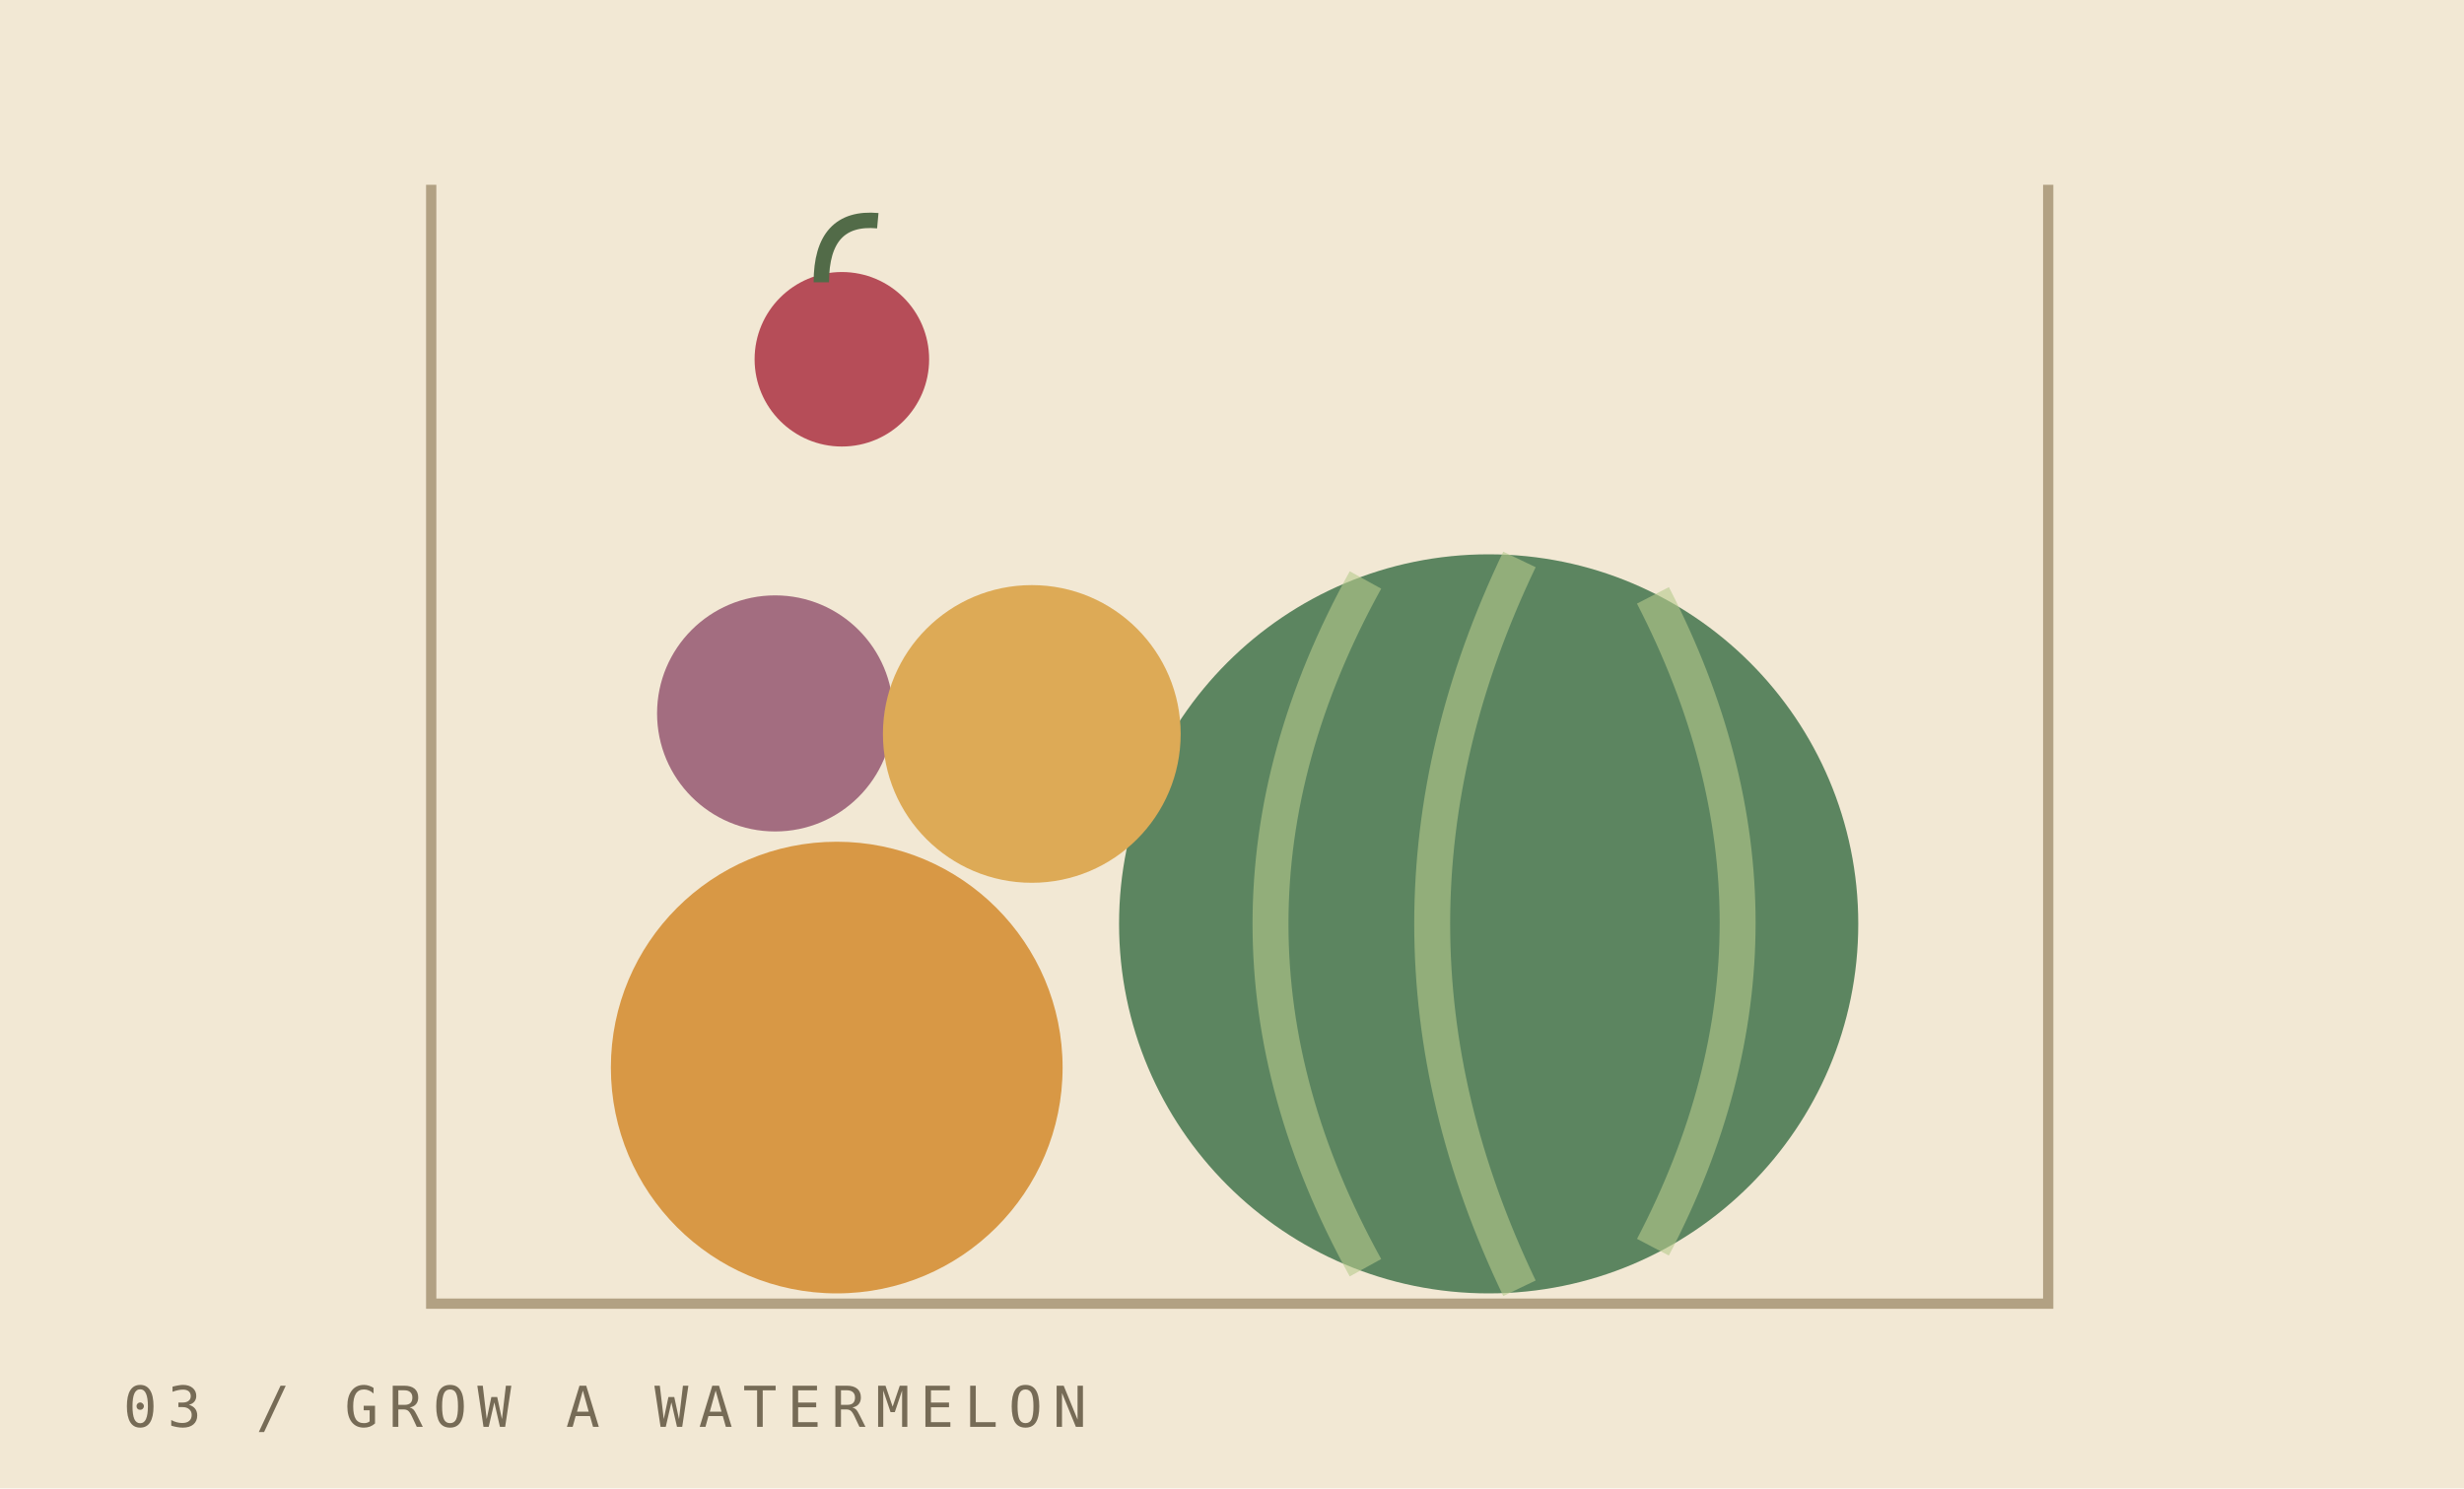
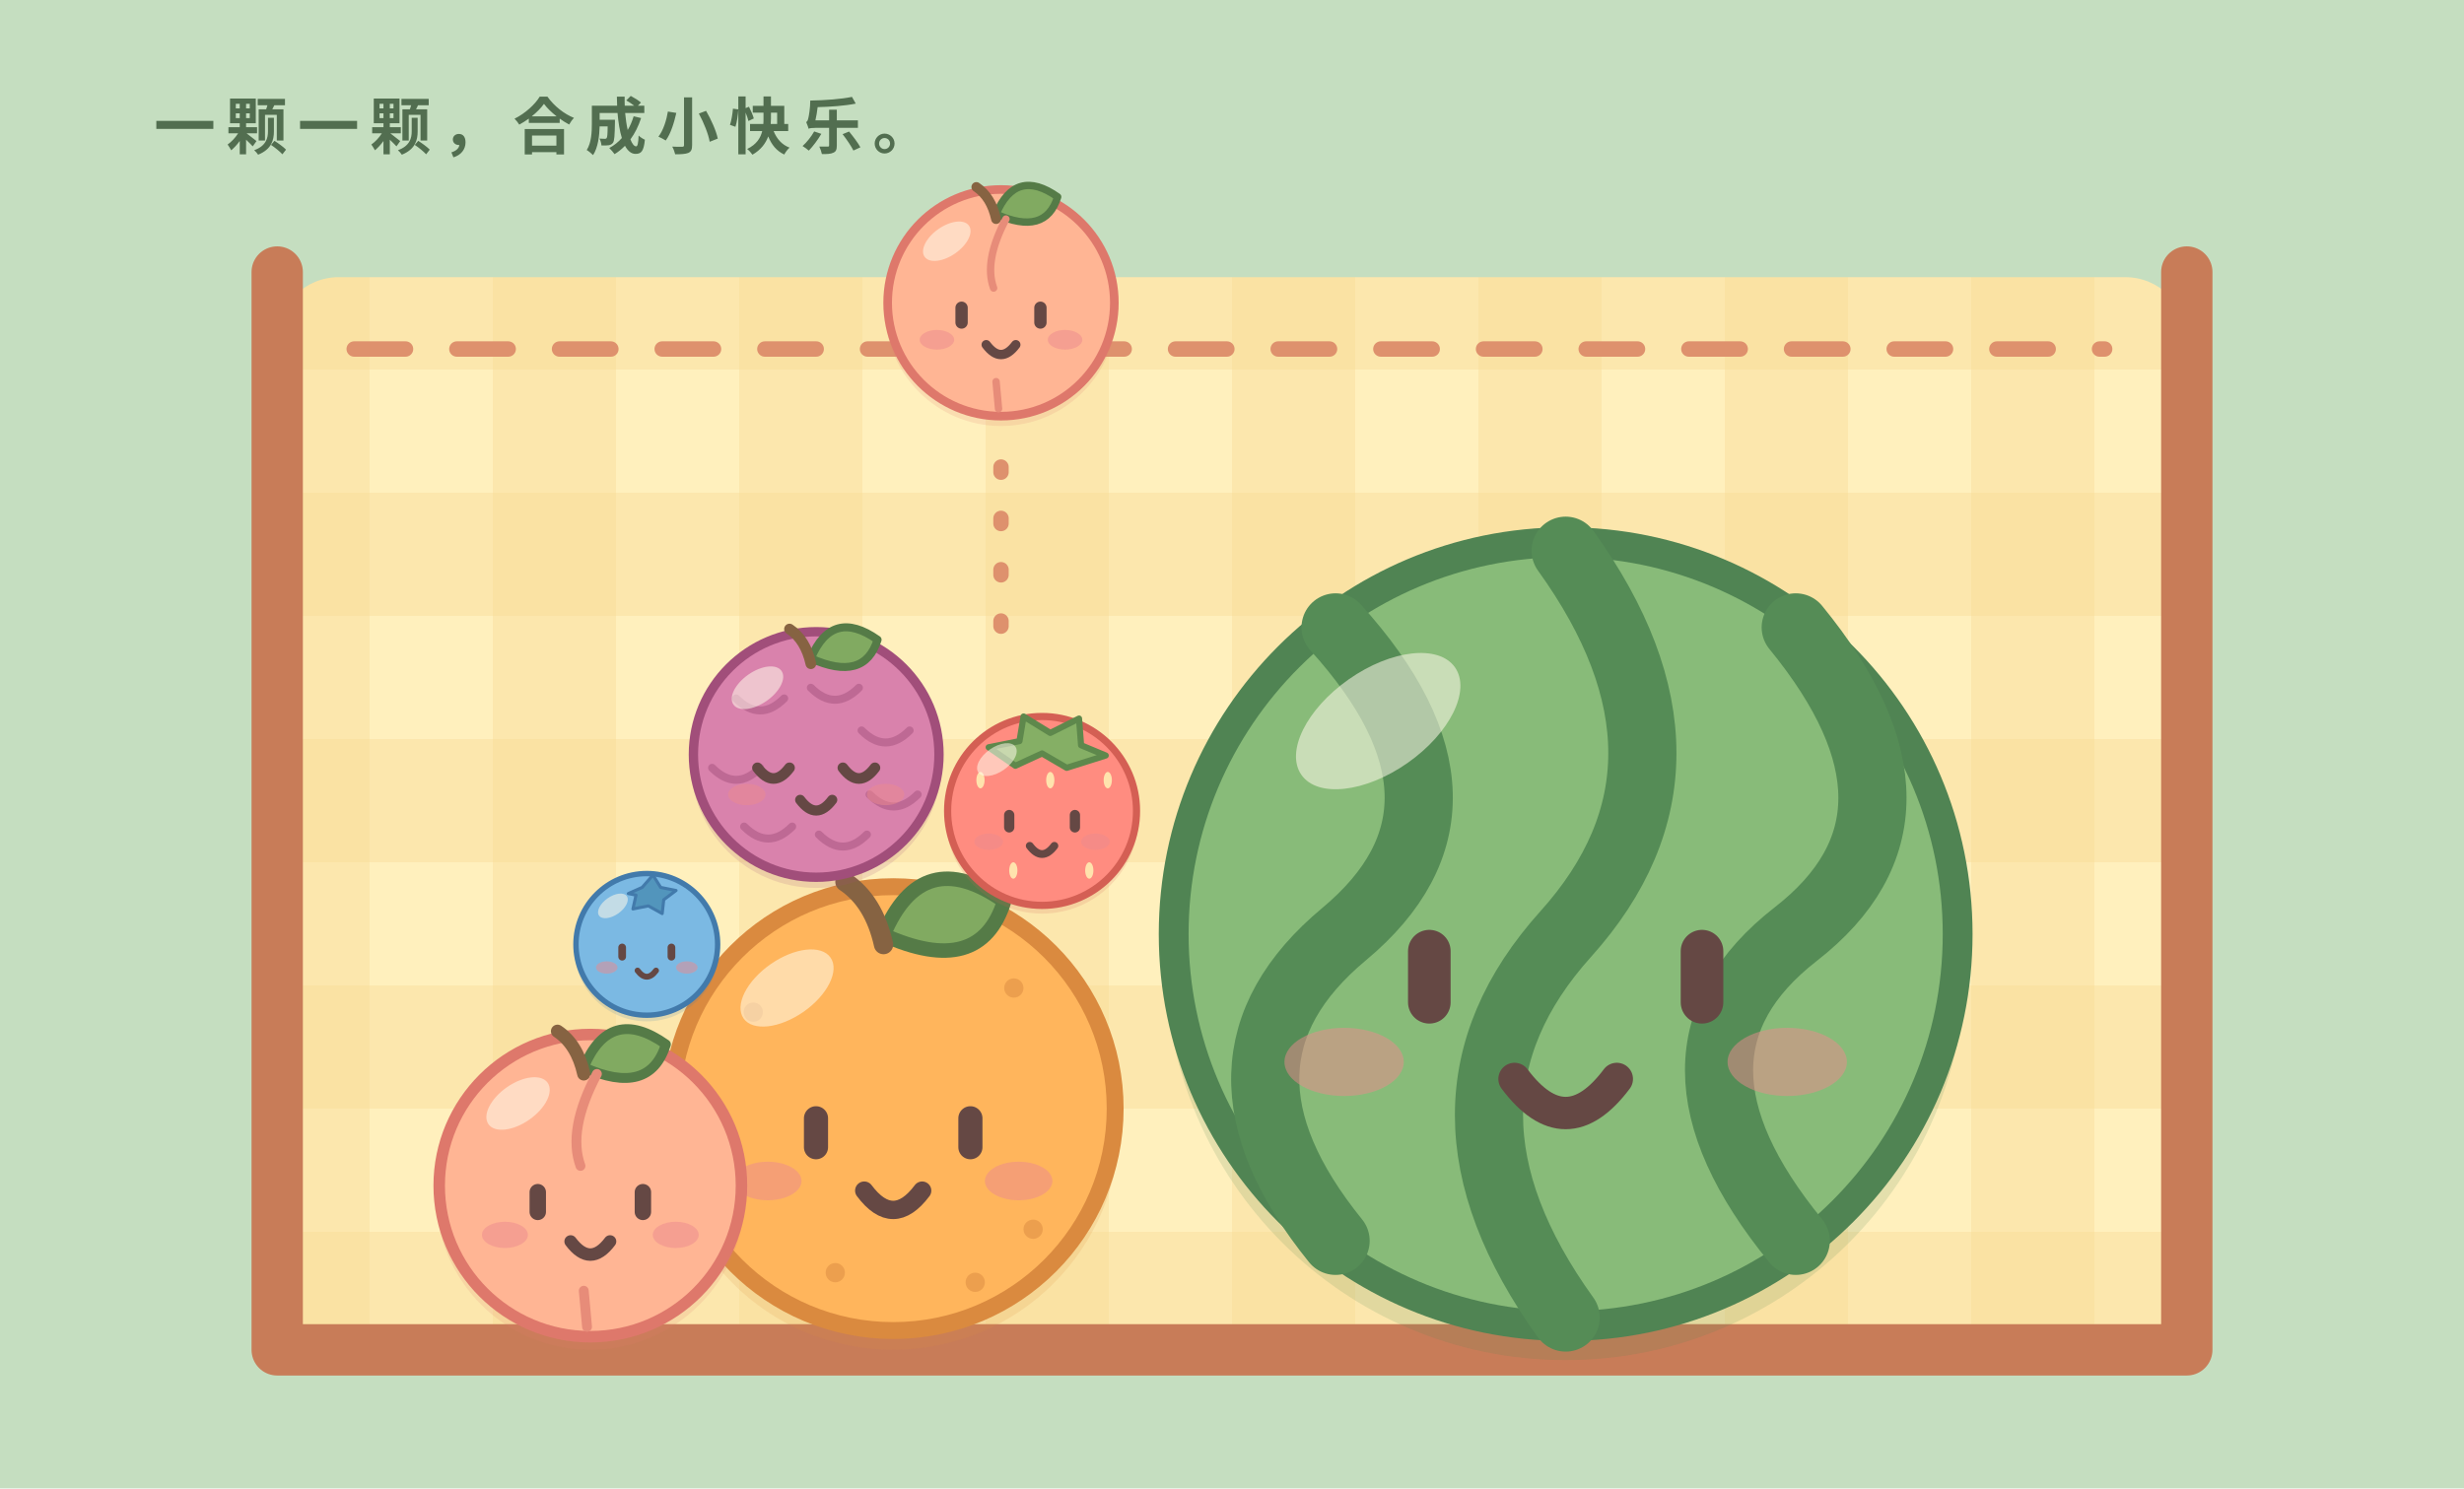
<svg xmlns="http://www.w3.org/2000/svg" viewBox="0 0 480 290">
-   <rect width="480" height="290" fill="#f2e8d4" />
-   <path d="M84 36V254H399V36" fill="none" stroke="#b2a183" stroke-width="2" />
-   <circle cx="290" cy="180" r="72" fill="#5c8560" />
-   <path d="M266 113Q229 180 266 247M296 109Q262 180 296 251M322 116Q355 180 322 243" fill="none" stroke="#b5c98c" stroke-width="7" opacity=".6" />
-   <circle cx="163" cy="208" r="44" fill="#d89845" />
-   <circle cx="151" cy="139" r="23" fill="#a36d80" />
-   <circle cx="201" cy="143" r="29" fill="#ddaa56" />
-   <circle cx="164" cy="70" r="17" fill="#b64d58" />
-   <path d="M160 55q0 -13 11 -12" fill="none" stroke="#526b48" stroke-width="3" />
-   <text x="24" y="278" font-family="monospace" font-size="11" letter-spacing="2" fill="#766b56">03 / GROW A WATERMELON</text>
+   <defs>
+     <g id="orchard-fruit-0">
+       <g stroke-linecap="round" stroke-linejoin="round">
+         <circle cy="3" r="47" fill="#427aab" opacity=".16" />
+         <circle r="46" fill="#7bb9e3" stroke="#427aab" stroke-width="3.5" />
+         <path d="m-12-33 9-4 7-8 5 8 10 2-8 6-1 9-9-5-10 2 2-9Z" fill="#5295bc" stroke="#427aab" stroke-width="2" />
+         <ellipse cx="-22" cy="-25" rx="11" ry="6" transform="rotate(-35 -22 -25)" fill="#fff9e9" opacity=".55" />
+         <g fill="#ec8a8d" opacity=".5">
+           <ellipse cx="-26" cy="15" rx="7" ry="4" />
+           <ellipse cx="26" cy="15" rx="7" ry="4" />
+         </g>
+         <g stroke="#654844">
+           <path d="M-16 2v6M16 2v6" stroke-width="5" />
+           <path d="M-6 17q6 8 12 0" fill="none" stroke-width="3.8" />
+         </g>
+       </g>
+     </g>
+     <g id="orchard-fruit-1">
+       <g stroke-linecap="round" stroke-linejoin="round">
+         <circle cy="3" r="47" fill="#d45f54" opacity=".16" />
+         <circle r="46" fill="#ff8c80" stroke="#d45f54" stroke-width="3.5" />
+         <path d="m-26-31 15-3 2-12 13 8 14-7 1 13 12 5-19 6-12-7-13 6Z" fill="#85af65" stroke="#5e884c" stroke-width="3" />
+         <ellipse cx="-30" cy="-15" rx="2" ry="4" fill="#ffe3ad" />
+         <ellipse cx="-14" cy="29" rx="2" ry="4" fill="#ffe3ad" />
+         <ellipse cx="4" cy="-15" rx="2" ry="4" fill="#ffe3ad" />
+         <ellipse cx="23" cy="29" rx="2" ry="4" fill="#ffe3ad" />
+         <ellipse cx="32" cy="-15" rx="2" ry="4" fill="#ffe3ad" />
+         <ellipse cx="-22" cy="-25" rx="11" ry="6" transform="rotate(-35 -22 -25)" fill="#fff9e9" opacity=".55" />
+         <g fill="#ec8a8d" opacity=".5">
+           <ellipse cx="-26" cy="15" rx="7" ry="4" />
+           <ellipse cx="26" cy="15" rx="7" ry="4" />
+         </g>
+         <g stroke="#654844">
+           <path d="M-16 2v6M16 2v6" stroke-width="5" />
+           <path d="M-6 17q6 8 12 0" fill="none" stroke-width="3.8" />
+         </g>
+       </g>
+     </g>
+     <g id="orchard-fruit-2">
+       <g stroke-linecap="round" stroke-linejoin="round">
+         <circle cy="3" r="47" fill="#a14e7a" opacity=".16" />
+         <circle r="46" fill="#d982ac" stroke="#a14e7a" stroke-width="3.5" />
+         <path d="M-30 -21q9 9 18 0" fill="none" stroke="#a14e7a" stroke-width="3" opacity=".48" />
+         <path d="M-2 -25q9 9 18 0" fill="none" stroke="#a14e7a" stroke-width="3" opacity=".48" />
+         <path d="M17 -9q9 9 18 0" fill="none" stroke="#a14e7a" stroke-width="3" opacity=".48" />
+         <path d="M-39 5q9 9 18 0" fill="none" stroke="#a14e7a" stroke-width="3" opacity=".48" />
+         <path d="M-27 27q9 9 18 0" fill="none" stroke="#a14e7a" stroke-width="3" opacity=".48" />
+         <path d="M1 30q9 9 18 0" fill="none" stroke="#a14e7a" stroke-width="3" opacity=".48" />
+         <path d="M20 15q9 9 18 0" fill="none" stroke="#a14e7a" stroke-width="3" opacity=".48" />
+         <path d="M-2-36Q6-55 23-43Q18-27-2-36" fill="#81aa61" stroke="#557b47" stroke-width="3" />
+         <path d="M-2-34Q-4-43-10-47" fill="none" stroke="#866342" stroke-width="4" />
+         <ellipse cx="-22" cy="-25" rx="11" ry="6" transform="rotate(-35 -22 -25)" fill="#fff9e9" opacity=".55" />
+         <g fill="#ec8a8d" opacity=".5">
+           <ellipse cx="-26" cy="15" rx="7" ry="4" />
+           <ellipse cx="26" cy="15" rx="7" ry="4" />
+         </g>
+         <g stroke="#654844">
+           <path d="M-22 5q6 8 12 0M10 5q6 8 12 0" fill="none" stroke-width="4" />
+           <path d="M-6 17q6 8 12 0" fill="none" stroke-width="3.8" />
+         </g>
+       </g>
+     </g>
+     <g id="orchard-fruit-3">
+       <g stroke-linecap="round" stroke-linejoin="round">
+         <circle cy="3" r="47" fill="#de786b" opacity=".16" />
+         <circle r="46" fill="#ffb594" stroke="#de786b" stroke-width="3.5" />
+         <path d="M-2-36Q6-55 23-43Q18-27-2-36" fill="#81aa61" stroke="#557b47" stroke-width="3" />
+         <path d="M-2-34Q-4-43-10-47" fill="none" stroke="#866342" stroke-width="4" />
+         <path d="M2-34Q-7-17-3-6M-2 32l1 11" fill="none" stroke="#e78c79" stroke-width="3" />
+         <ellipse cx="-22" cy="-25" rx="11" ry="6" transform="rotate(-35 -22 -25)" fill="#fff9e9" opacity=".55" />
+         <g fill="#ec8a8d" opacity=".5">
+           <ellipse cx="-26" cy="15" rx="7" ry="4" />
+           <ellipse cx="26" cy="15" rx="7" ry="4" />
+         </g>
+         <g stroke="#654844">
+           <path d="M-16 2v6M16 2v6" stroke-width="5" />
+           <path d="M-6 17q6 8 12 0" fill="none" stroke-width="3.8" />
+         </g>
+       </g>
+     </g>
+     <g id="orchard-fruit-4">
+       <g stroke-linecap="round" stroke-linejoin="round">
+         <circle cy="3" r="47" fill="#d9af42" opacity=".16" />
+         <circle r="46" fill="#f7d96b" stroke="#d9af42" stroke-width="3.5" />
+         <circle cx="-29" cy="-20" r="2" fill="#d9af42" opacity=".5" />
+         <circle cx="25" cy="-25" r="2" fill="#d9af42" opacity=".5" />
+         <circle cx="-33" cy="18" r="2" fill="#d9af42" opacity=".5" />
+         <circle cx="29" cy="25" r="2" fill="#d9af42" opacity=".5" />
+         <circle cx="-12" cy="34" r="2" fill="#d9af42" opacity=".5" />
+         <circle cx="17" cy="36" r="2" fill="#d9af42" opacity=".5" />
+         <ellipse cx="-22" cy="-25" rx="11" ry="6" transform="rotate(-35 -22 -25)" fill="#fff9e9" opacity=".55" />
+         <g fill="#ec8a8d" opacity=".5">
+           <ellipse cx="-26" cy="15" rx="7" ry="4" />
+           <ellipse cx="26" cy="15" rx="7" ry="4" />
+         </g>
+         <g stroke="#654844">
+           <path d="M-16 2v6M16 2v6" stroke-width="5" />
+           <path d="M-6 17q6 8 12 0" fill="none" stroke-width="3.8" />
+         </g>
+       </g>
+     </g>
+     <g id="orchard-fruit-5">
+       <g stroke-linecap="round" stroke-linejoin="round">
+         <circle cy="3" r="47" fill="#865d8b" opacity=".16" />
+         <circle r="46" fill="#b989b4" stroke="#865d8b" stroke-width="3.5" />
+         <path d="M-2-36Q6-55 23-43Q18-27-2-36" fill="#81aa61" stroke="#557b47" stroke-width="3" />
+         <path d="M-2-34Q-4-43-10-47" fill="none" stroke="#866342" stroke-width="4" />
+         <ellipse cx="-22" cy="-25" rx="11" ry="6" transform="rotate(-35 -22 -25)" fill="#fff9e9" opacity=".55" />
+         <g fill="#ec8a8d" opacity=".5">
+           <ellipse cx="-26" cy="15" rx="7" ry="4" />
+           <ellipse cx="26" cy="15" rx="7" ry="4" />
+         </g>
+         <g stroke="#654844">
+           <path d="M-16 2v6M16 2v6" stroke-width="5" />
+           <path d="M-6 17q6 8 12 0" fill="none" stroke-width="3.8" />
+         </g>
+       </g>
+     </g>
+     <g id="orchard-fruit-6">
+       <g stroke-linecap="round" stroke-linejoin="round">
+         <circle cy="3" r="47" fill="#da8a3f" opacity=".16" />
+         <circle r="46" fill="#ffb55c" stroke="#da8a3f" stroke-width="3.5" />
+         <path d="M-2-36Q6-55 23-43Q18-27-2-36" fill="#81aa61" stroke="#557b47" stroke-width="3" />
+         <path d="M-2-34Q-4-43-10-47" fill="none" stroke="#866342" stroke-width="4" />
+         <circle cx="-29" cy="-20" r="2" fill="#da8a3f" opacity=".5" />
+         <circle cx="25" cy="-25" r="2" fill="#da8a3f" opacity=".5" />
+         <circle cx="-33" cy="18" r="2" fill="#da8a3f" opacity=".5" />
+         <circle cx="29" cy="25" r="2" fill="#da8a3f" opacity=".5" />
+         <circle cx="-12" cy="34" r="2" fill="#da8a3f" opacity=".5" />
+         <circle cx="17" cy="36" r="2" fill="#da8a3f" opacity=".5" />
+         <ellipse cx="-22" cy="-25" rx="11" ry="6" transform="rotate(-35 -22 -25)" fill="#fff9e9" opacity=".55" />
+         <g fill="#ec8a8d" opacity=".5">
+           <ellipse cx="-26" cy="15" rx="7" ry="4" />
+           <ellipse cx="26" cy="15" rx="7" ry="4" />
+         </g>
+         <g stroke="#654844">
+           <path d="M-16 2v6M16 2v6" stroke-width="5" />
+           <path d="M-6 17q6 8 12 0" fill="none" stroke-width="3.8" />
+         </g>
+       </g>
+     </g>
+     <g id="orchard-fruit-7">
+       <g stroke-linecap="round" stroke-linejoin="round">
+         <circle cy="3" r="47" fill="#c85d58" opacity=".16" />
+         <circle r="46" fill="#f58b80" stroke="#c85d58" stroke-width="3.5" />
+         <path d="M-2-36Q6-55 23-43Q18-27-2-36" fill="#81aa61" stroke="#557b47" stroke-width="3" />
+         <path d="M-2-34Q-4-43-10-47" fill="none" stroke="#866342" stroke-width="4" />
+         <ellipse cx="-22" cy="-25" rx="11" ry="6" transform="rotate(-35 -22 -25)" fill="#fff9e9" opacity=".55" />
+         <g fill="#ec8a8d" opacity=".5">
+           <ellipse cx="-26" cy="15" rx="7" ry="4" />
+           <ellipse cx="26" cy="15" rx="7" ry="4" />
+         </g>
+         <g stroke="#654844">
+           <path d="M-16 2v6M16 2v6" stroke-width="5" />
+           <path d="M-6 17q6 8 12 0" fill="none" stroke-width="3.8" />
+         </g>
+       </g>
+     </g>
+     <g id="orchard-fruit-8">
+       <g stroke-linecap="round" stroke-linejoin="round">
+         <circle cy="3" r="47" fill="#d4aa44" opacity=".16" />
+         <circle r="46" fill="#f5d46c" stroke="#d4aa44" stroke-width="3.5" />
+         <path d="M-33-23 25 35M-40-3 1 38M-13-37 37 13M33-23-25 35M40-3-1 38M13-37-37 13" stroke="#d5ae48" stroke-width="2" opacity=".65" />
+         <path d="m-23-31-5-16 18 7 8-12 11 13 18-5-9 16Z" fill="#82a959" stroke="#5c8449" stroke-width="3" />
+         <ellipse cx="-22" cy="-25" rx="11" ry="6" transform="rotate(-35 -22 -25)" fill="#fff9e9" opacity=".55" />
+         <g fill="#ec8a8d" opacity=".5">
+           <ellipse cx="-26" cy="15" rx="7" ry="4" />
+           <ellipse cx="26" cy="15" rx="7" ry="4" />
+         </g>
+         <g stroke="#654844">
+           <path d="M-22 5q6 8 12 0M10 5q6 8 12 0" fill="none" stroke-width="4" />
+           <path d="M-6 17q6 8 12 0" fill="none" stroke-width="3.8" />
+         </g>
+       </g>
+     </g>
+     <g id="orchard-fruit-9">
+       <g stroke-linecap="round" stroke-linejoin="round">
+         <circle cy="3" r="47" fill="#a5b45f" opacity=".16" />
+         <circle r="46" fill="#d3de83" stroke="#a5b45f" stroke-width="3.5" />
+         <path d="M-2-36Q6-55 23-43Q18-27-2-36" fill="#81aa61" stroke="#557b47" stroke-width="3" />
+         <path d="M-2-34Q-4-43-10-47" fill="none" stroke="#866342" stroke-width="4" />
+         <path d="M-34-28Q0-10 34-28M-43-8Q0 12 43-8M-38 18Q0 40 38 18M-22-39Q-5 0-22 39M22-39Q5 0 22 39" fill="none" stroke="#b1c06e" stroke-width="2" />
+         <ellipse cx="-22" cy="-25" rx="11" ry="6" transform="rotate(-35 -22 -25)" fill="#fff9e9" opacity=".55" />
+         <g fill="#ec8a8d" opacity=".5">
+           <ellipse cx="-26" cy="15" rx="7" ry="4" />
+           <ellipse cx="26" cy="15" rx="7" ry="4" />
+         </g>
+         <g stroke="#654844">
+           <path d="M-16 2v6M16 2v6" stroke-width="5" />
+           <path d="M-6 17q6 8 12 0" fill="none" stroke-width="3.8" />
+         </g>
+       </g>
+     </g>
+     <g id="orchard-fruit-10">
+       <g stroke-linecap="round" stroke-linejoin="round">
+         <circle cy="3" r="47" fill="#508453" opacity=".16" />
+         <circle r="46" fill="#88bb79" stroke="#508453" stroke-width="3.5" />
+         <path d="M-27-36Q-8-15-26 0T-27 36M0-45Q18-20 0 0T0 45M27-36Q45-14 27 0T27 36" fill="none" stroke="#558c56" stroke-width="8" stroke-linecap="round" />
+         <ellipse cx="-22" cy="-25" rx="11" ry="6" transform="rotate(-35 -22 -25)" fill="#fff9e9" opacity=".55" />
+         <g fill="#ec8a8d" opacity=".5">
+           <ellipse cx="-26" cy="15" rx="7" ry="4" />
+           <ellipse cx="26" cy="15" rx="7" ry="4" />
+         </g>
+         <g stroke="#654844">
+           <path d="M-16 2v6M16 2v6" stroke-width="5" />
+           <path d="M-6 17q6 8 12 0" fill="none" stroke-width="3.8" />
+         </g>
+       </g>
+     </g>
+     <pattern id="orchard-gingham" width="48" height="48" patternUnits="userSpaceOnUse">
+       <rect width="48" height="48" fill="#fff0bd" />
+       <path d="M0 12H48" stroke="#f8d98f" stroke-width="24" opacity=".36" />
+       <path d="M12 0V48" stroke="#f8d98f" stroke-width="24" opacity=".36" />
+     </pattern>
+   </defs>
+   <rect width="480" height="290" fill="#c5dec0" />
+   <rect x="54" y="54" width="372" height="209" rx="12" fill="url(#orchard-gingham)" />
+   <path d="M54 53V263H426V53" fill="none" stroke="#c87c58" stroke-width="10" stroke-linejoin="round" stroke-linecap="round" />
+   <path d="M69 68H410" stroke="#de916d" stroke-width="3" stroke-dasharray="10 10" stroke-linecap="round" />
+   <use href="#orchard-fruit-10" transform="translate(305 182) scale(1.66)" />
+   <use href="#orchard-fruit-6" transform="translate(174 216) scale(0.94)" />
+   <use href="#orchard-fruit-3" transform="translate(115 231) scale(0.64)" />
+   <use href="#orchard-fruit-2" transform="translate(159 147) scale(0.52)" />
+   <use href="#orchard-fruit-1" transform="translate(203 158) scale(0.4)" />
+   <use href="#orchard-fruit-0" transform="translate(126 184) scale(0.3)" />
+   <use href="#orchard-fruit-3" transform="translate(195 59) scale(0.48)" />
+   <path d="M195 91v35" stroke="#de916d" stroke-width="3" stroke-linecap="round" stroke-dasharray="1 9" />
+   <text x="30" y="29" fill="#526e50" font-family="system-ui,sans-serif" font-size="12" font-weight="650" letter-spacing="2">一颗一颗，合成小快乐。</text>
</svg>
